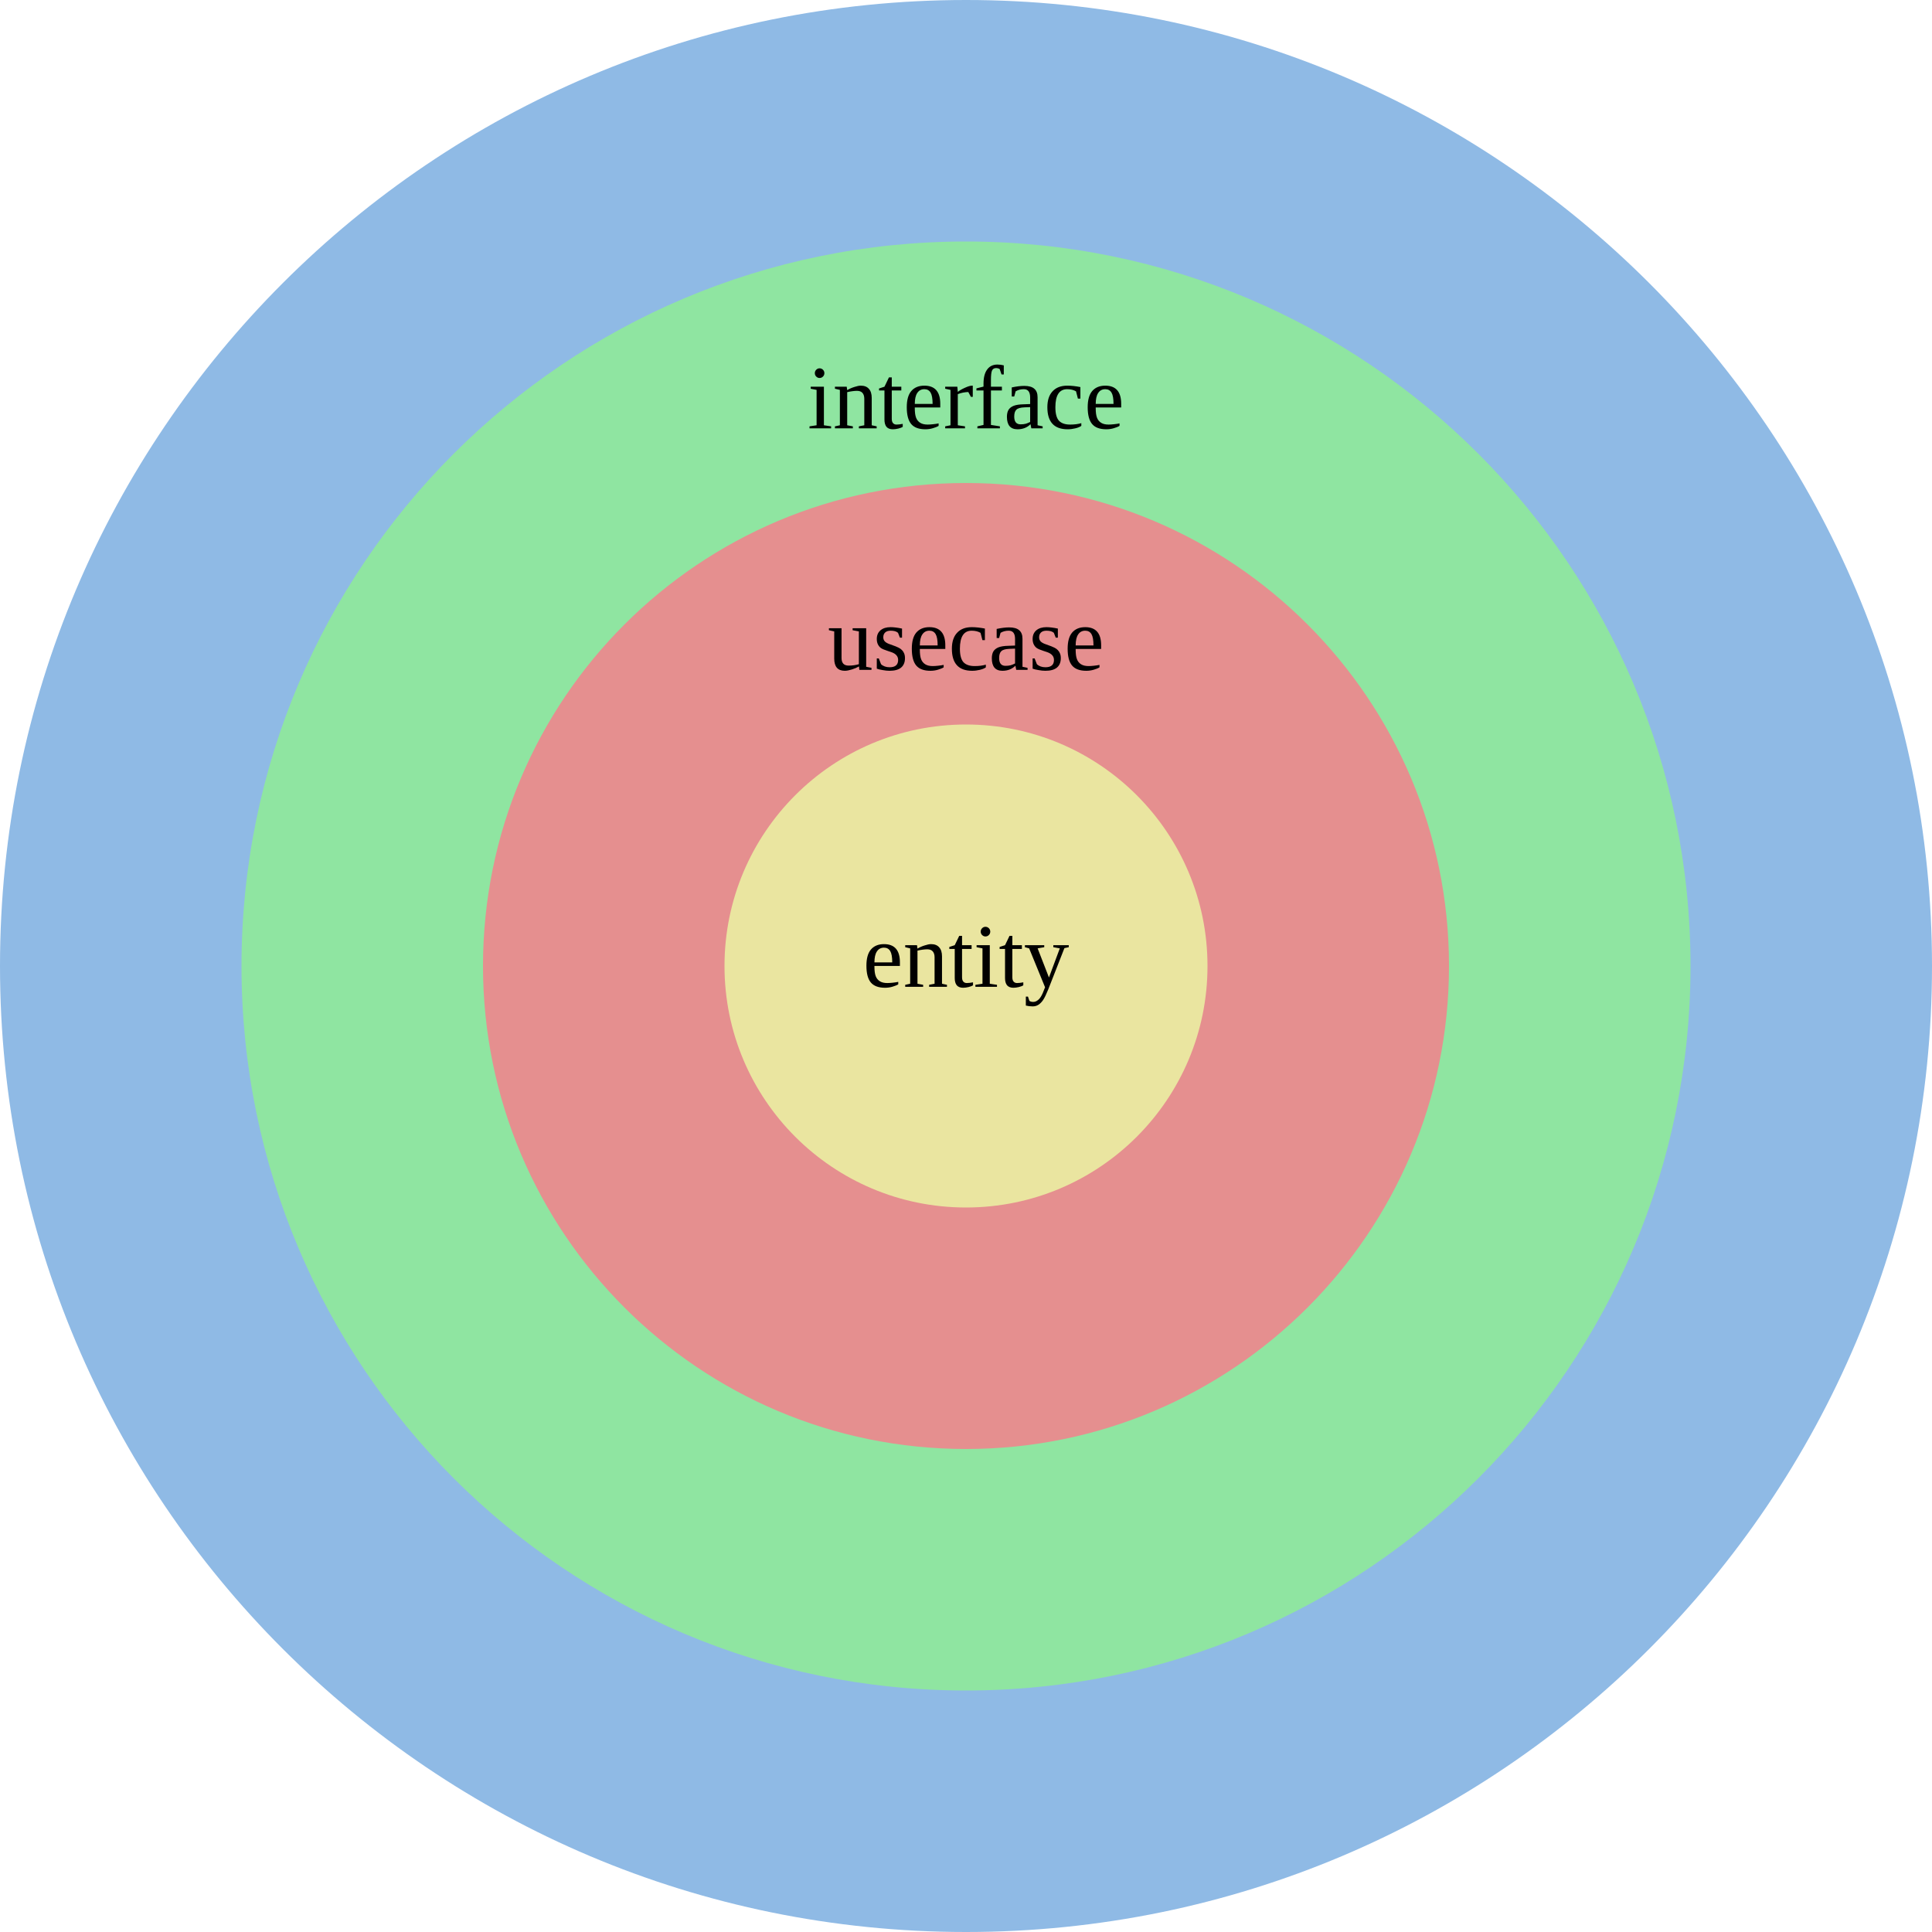
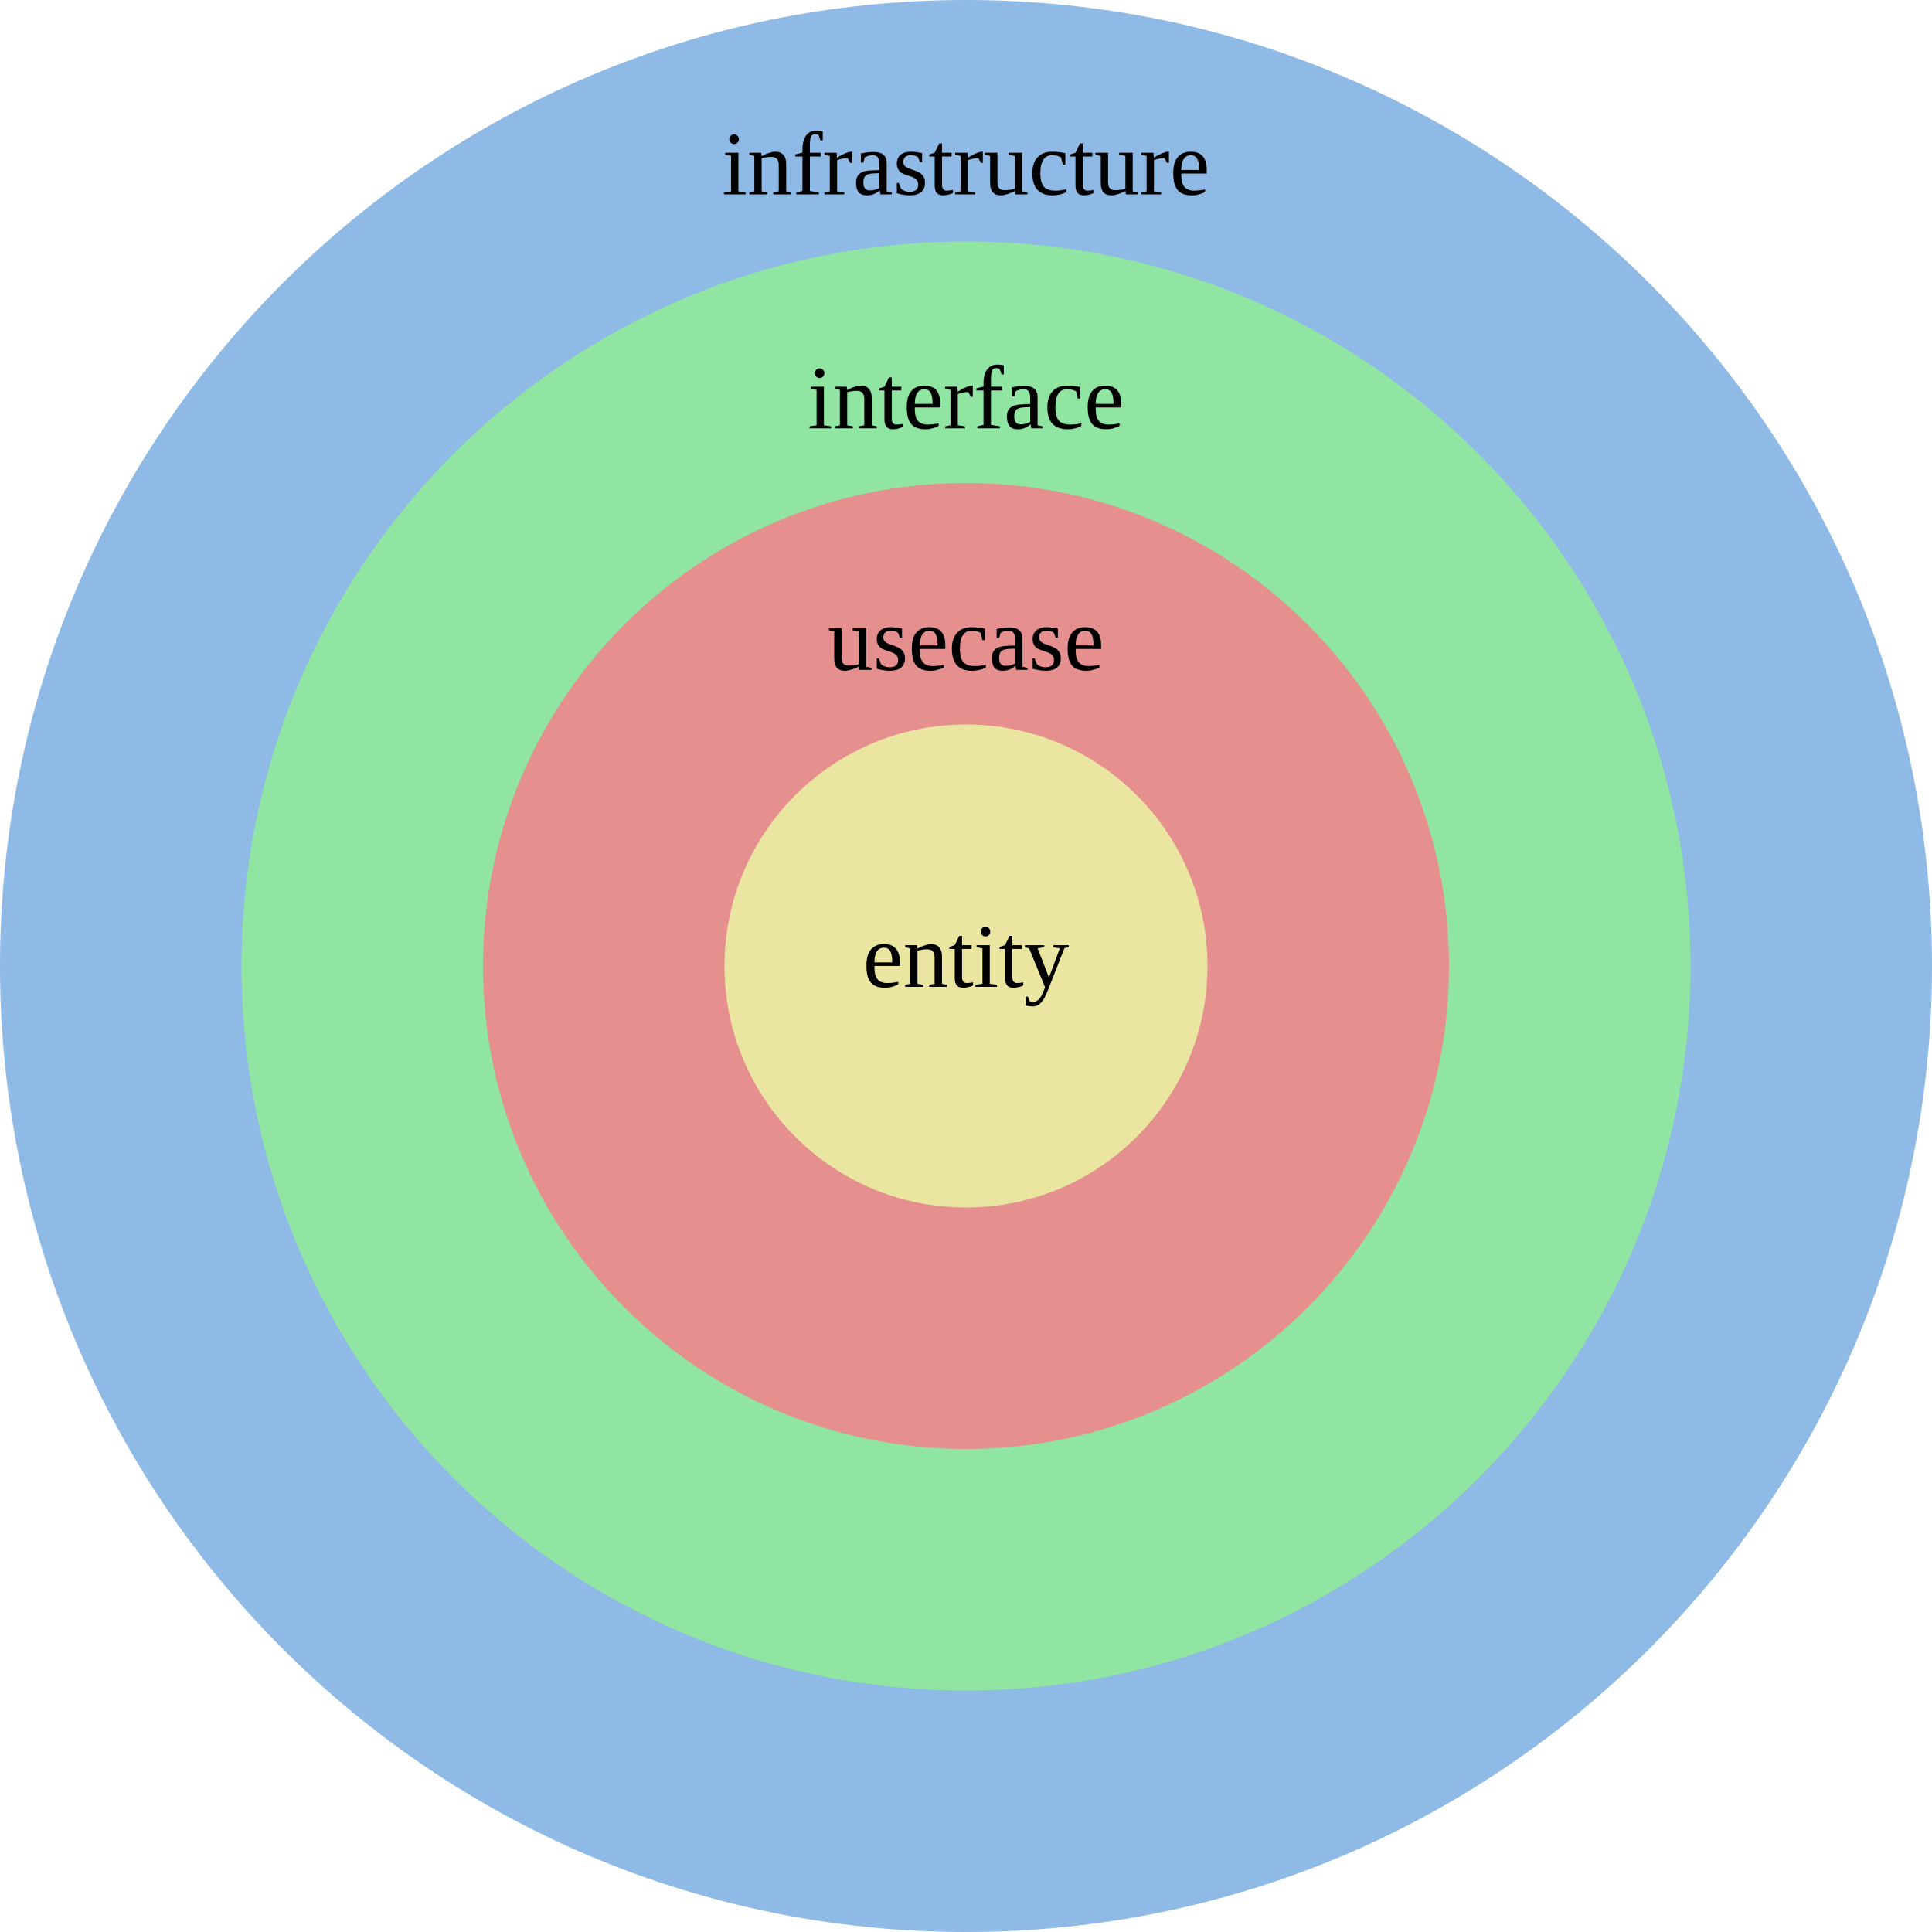
<svg xmlns="http://www.w3.org/2000/svg" width="256" height="256" viewBox="0 0 256 256">
  <circle cx="50%" cy="50%" r="50%" fill="#8FBAE5" />
  <circle cx="50%" cy="50%" r="37.5%" fill="#8FE5A1" />
  <circle cx="50%" cy="50%" r="25%" fill="#E58F8F" />
  <circle cx="50%" cy="50%" r="12.5%" fill="#EAE5A0" />
+   <text x="50%" y="23" text-anchor="middle" dominant-baseline="middle">infrastructure</text>
+   <text x="50%" y="54" text-anchor="middle" dominant-baseline="middle">interface</text>
  <text x="50%" y="86" text-anchor="middle" dominant-baseline="middle">usecase</text>
-   <text x="50%" y="54" text-anchor="middle" dominant-baseline="middle">interface</text>
  <text x="50%" y="50%" text-anchor="middle" dominant-baseline="middle">entity</text>
</svg>
